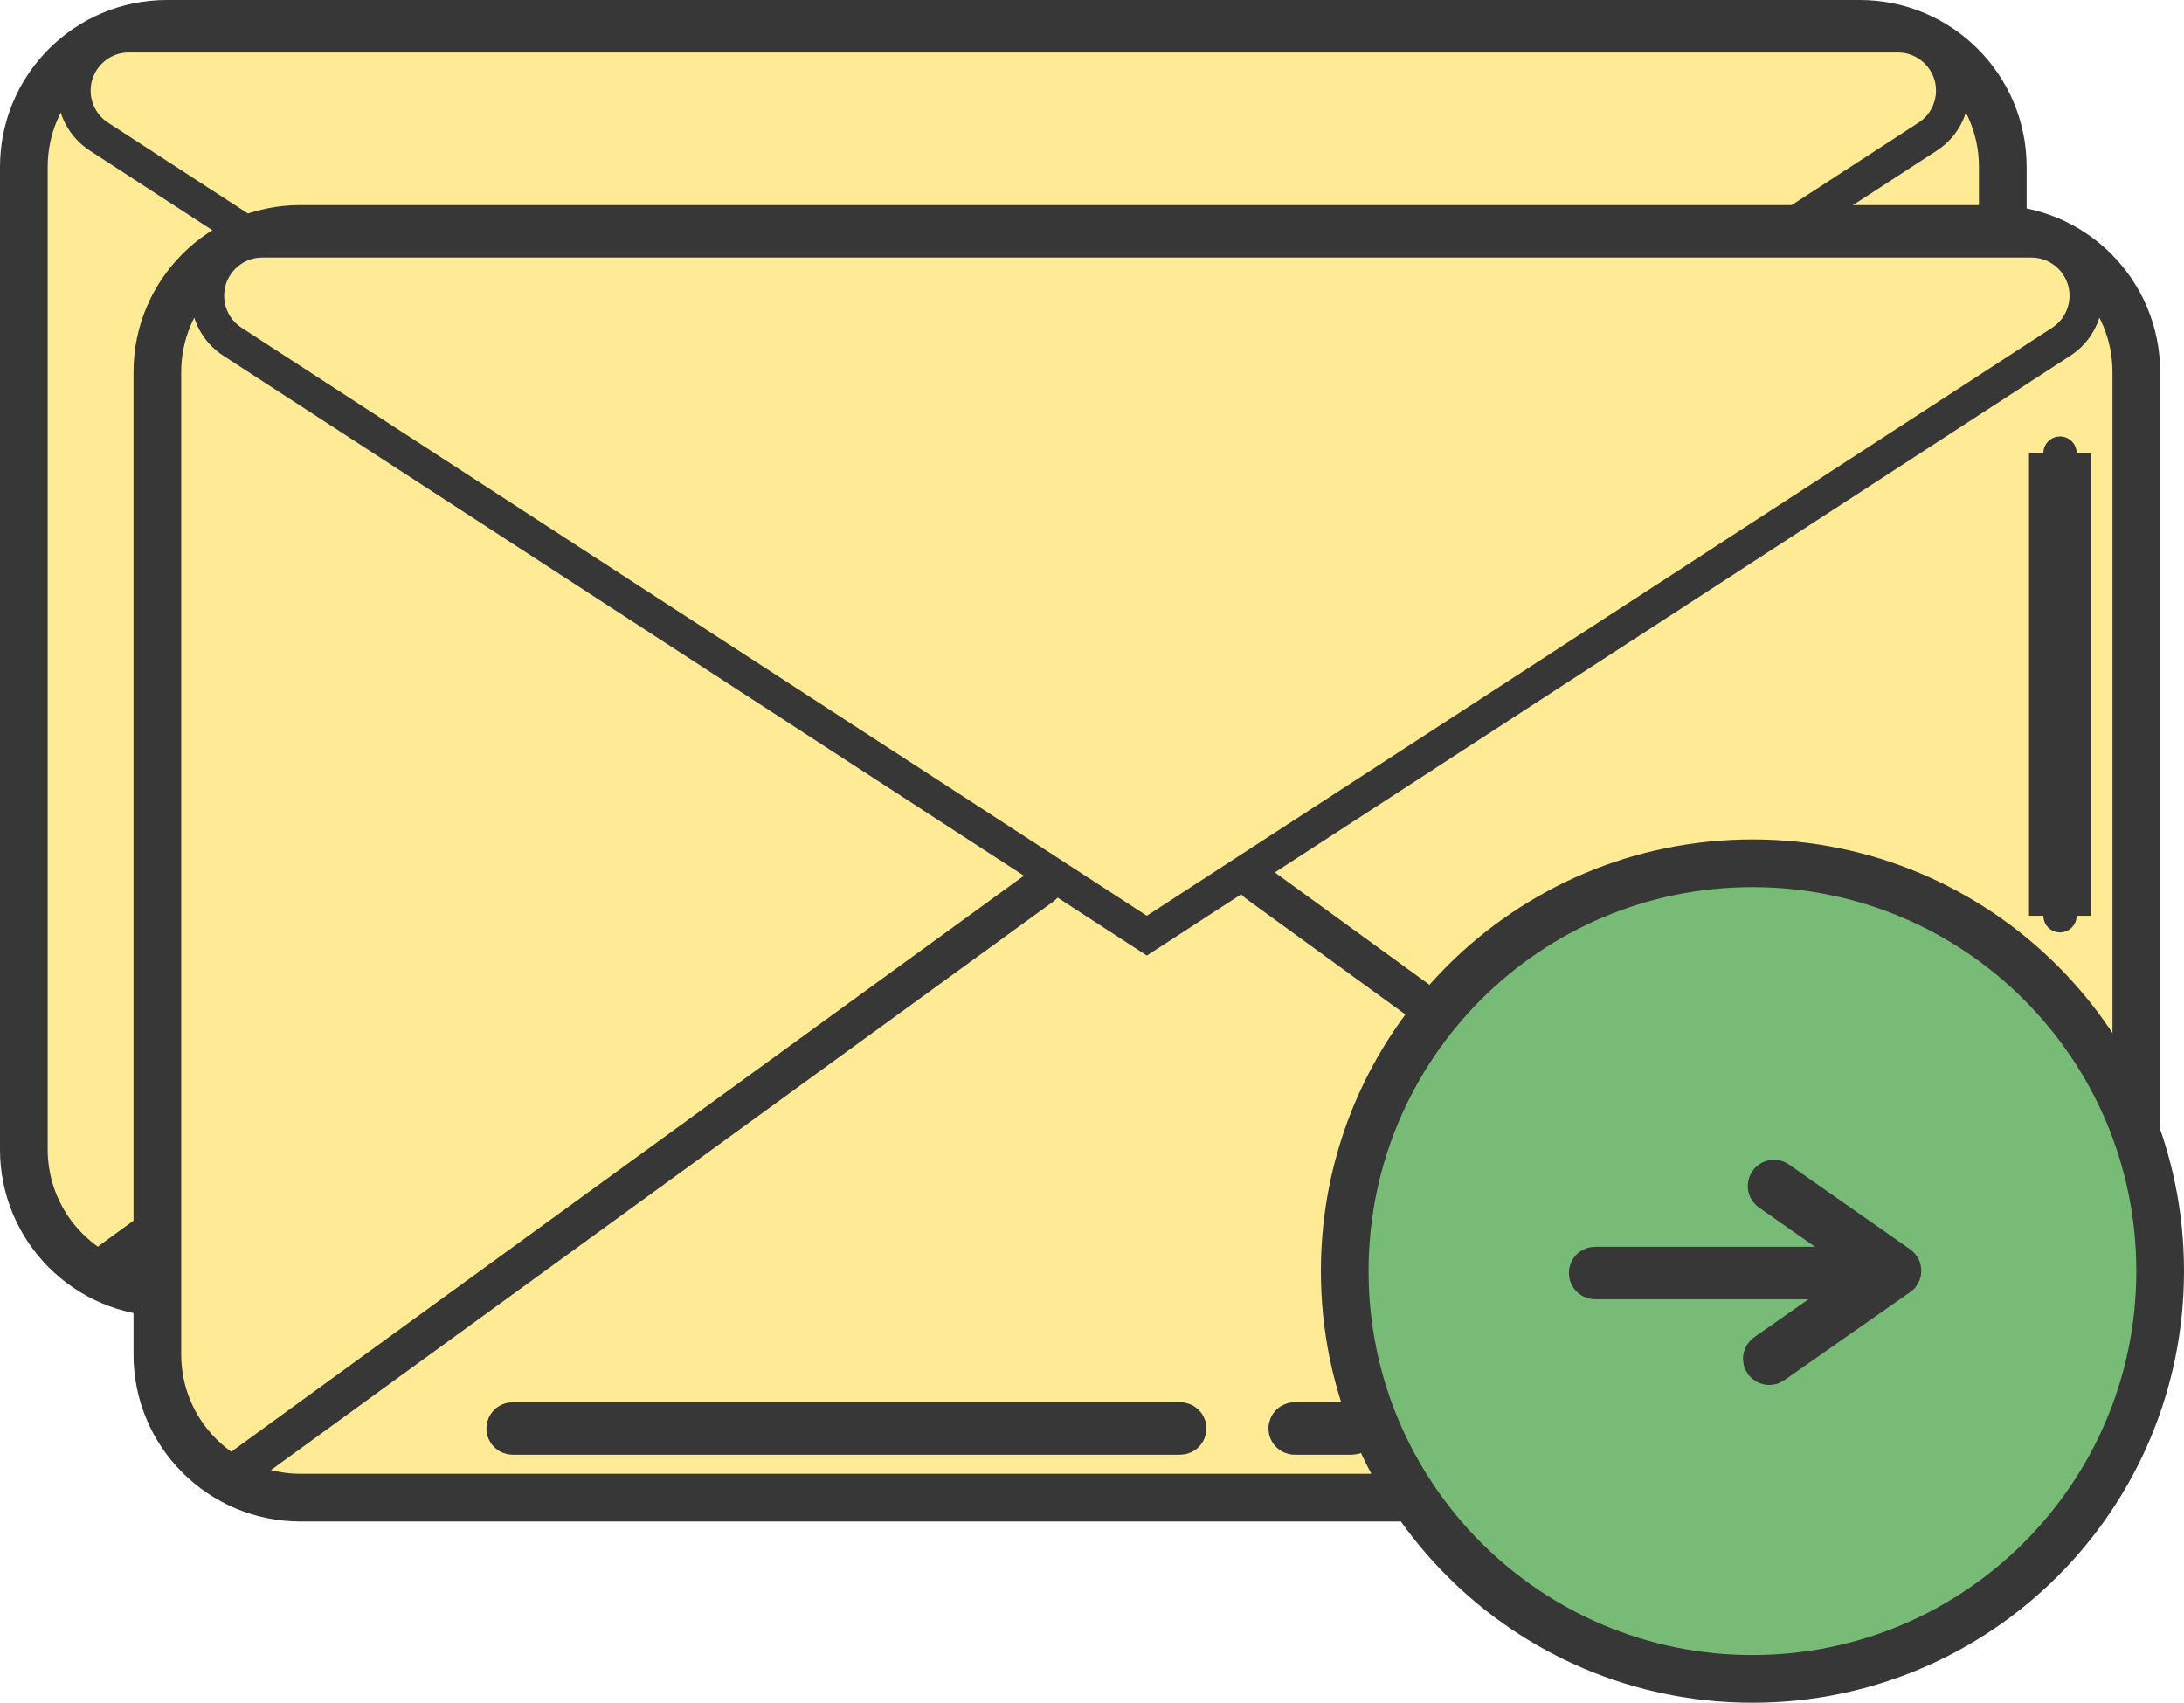
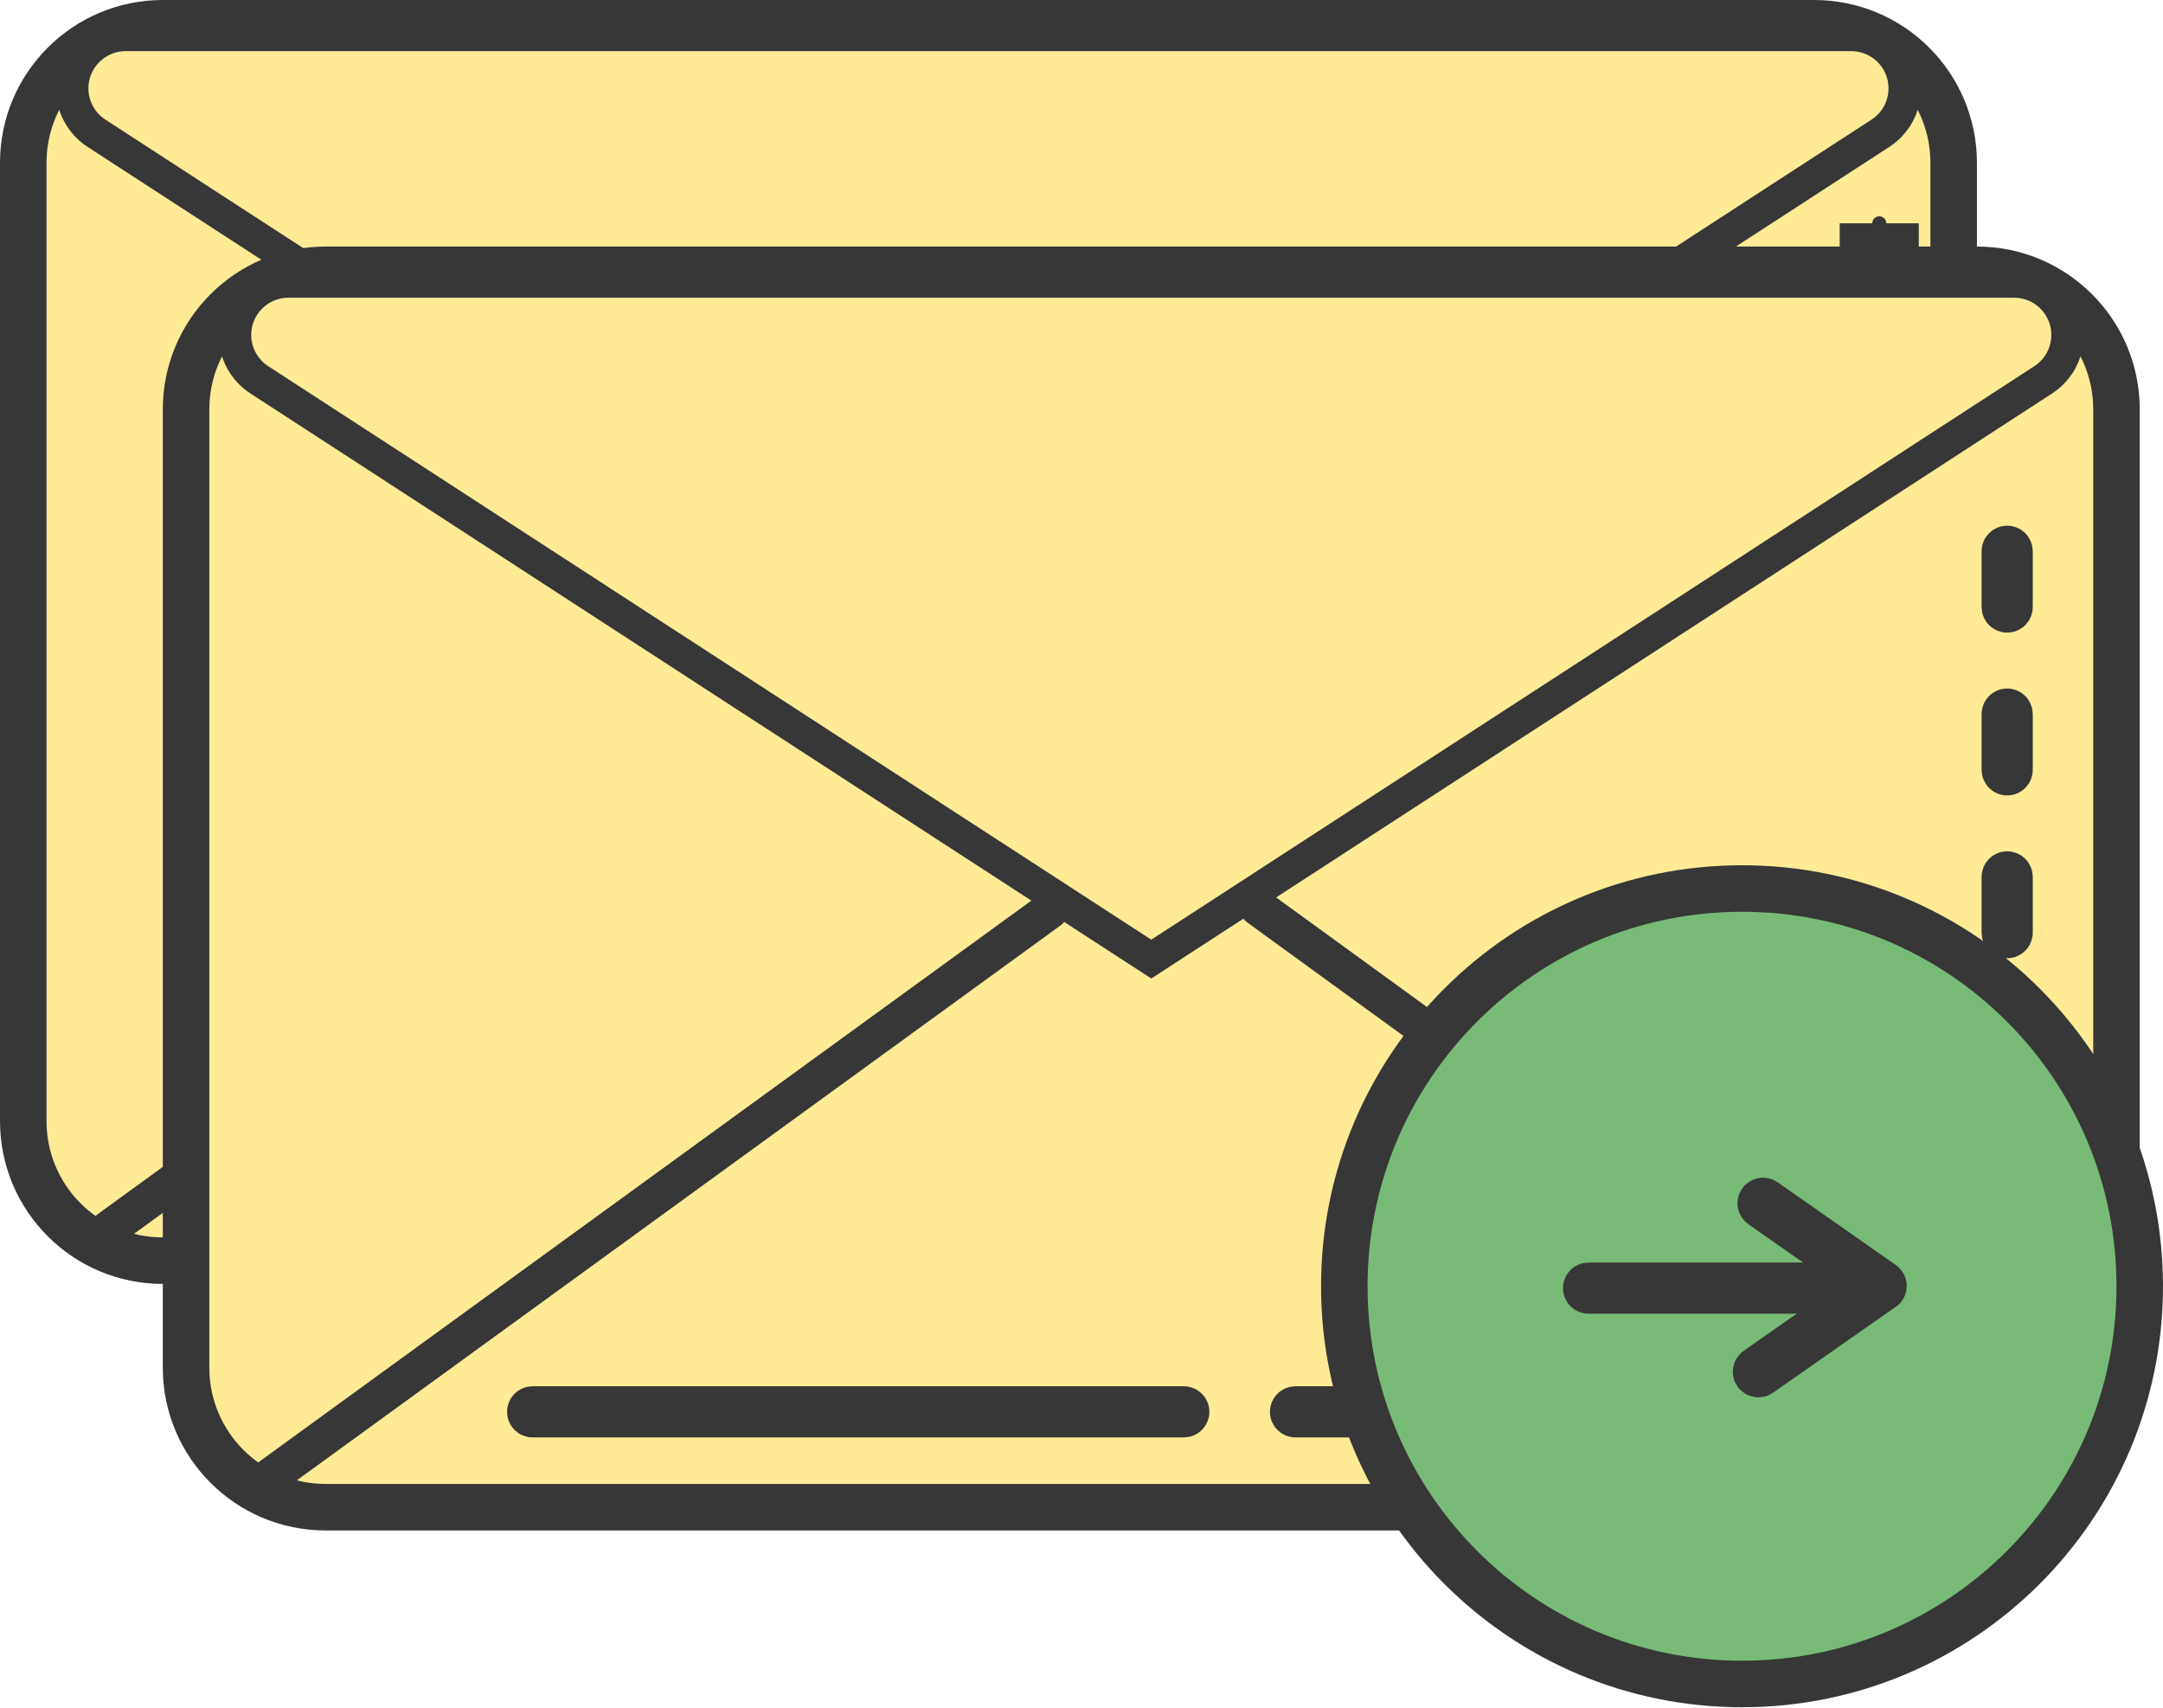
- <svg xmlns="http://www.w3.org/2000/svg" width="458px" height="357px" viewBox="0 0 458 357" version="1.1">
+ <svg xmlns="http://www.w3.org/2000/svg" width="465px" height="367px" viewBox="0 0 465 367" version="1.1">
  <g id="Page-1" stroke="none" stroke-width="1" fill="none" fill-rule="evenodd">
    <g id="Group-2" stroke="#373737">
      <g id="Group">
        <rect id="Rectangle" stroke-width="10" fill="#FFEA96" x="5" y="5" width="415" height="266" rx="30" />
        <path d="M212.5,6.827 L404.256,131.355 C409.583,134.814 411.096,141.937 407.637,147.263 C405.516,150.529 401.887,152.5 397.993,152.5 L27.007,152.5 C20.656,152.5 15.507,147.351 15.507,141 C15.507,137.106 17.478,133.476 20.744,131.355 L212.5,6.827 Z" id="Triangle" stroke-width="7" fill="#FFEA96" transform="translate(212.5, 80) scale(1, -1) translate(-212.5, -80) " />
        <rect id="Rectangle" stroke-width="7" transform="translate(106.6987, 203.0727) rotate(54) translate(-106.6987, -203.0727) " x="106.699" y="99.073" width="1" height="208" rx="0.5" />
        <rect id="Rectangle" stroke-width="7" fill="#D8D8D8" transform="translate(319, 201.5) scale(-1, 1) rotate(54) translate(-319, -201.5) " x="319.5" y="98.5" width="1" height="206" rx="0.5" />
        <rect id="Rectangle" stroke-width="10" fill="#D8D8D8" x="79" y="256" width="141" height="1" rx="0.5" />
-         <path d="M355.5,102 L452.5,102 C451.672,102 451,101.328 451,100.5 C451,99.672 451.672,99 452.5,99 L355.5,99 C356.328,99 357,99.672 357,100.5 C357,101.328 356.328,102 355.5,102 Z" id="Rectangle" stroke-width="10" fill="#D8D8D8" transform="translate(404, 100.5) rotate(-270) translate(-404, -100.5) " />
+         <path d="M353.5,102 L454.5,102 C452.567,102 451,100.433 451,98.5 C451,96.567 452.567,95 454.5,95 L353.5,95 C355.433,95 357,96.567 357,98.5 C357,100.433 355.433,102 353.5,102 Z" id="Rectangle" stroke-width="10" fill="#D8D8D8" transform="translate(404, 98.5) rotate(-270) translate(-404, -98.5) " />
        <rect id="Rectangle" stroke-width="10" fill="#D8D8D8" x="279" y="249" width="13" height="1" rx="0.5" />
        <rect id="Rectangle" stroke-width="10" fill="#D8D8D8" x="315" y="249" width="13" height="1" rx="0.5" />
        <rect id="Rectangle" stroke-width="10" fill="#D8D8D8" transform="translate(400, 216) rotate(-270) translate(-400, -216) " x="393.5" y="217.5" width="13" height="1" rx="0.5" />
        <rect id="Rectangle" stroke-width="10" fill="#D8D8D8" transform="translate(400, 178.5) rotate(-270) translate(-400, -178.5) " x="394" y="180" width="12" height="1" rx="0.5" />
        <rect id="Rectangle" stroke-width="10" fill="#D8D8D8" x="243" y="256" width="13" height="1" rx="0.5" />
      </g>
-       <g id="Group" transform="translate(28, 43)">
+       <g id="Group" transform="translate(35, 53)">
        <rect id="Rectangle" stroke-width="10" fill="#FFEA96" x="5" y="5" width="415" height="266" rx="30" />
        <path d="M212.5,6.827 L404.256,131.355 C409.583,134.814 411.096,141.937 407.637,147.263 C405.516,150.529 401.887,152.5 397.993,152.5 L27.007,152.5 C20.656,152.5 15.507,147.351 15.507,141 C15.507,137.106 17.478,133.476 20.744,131.355 L212.5,6.827 Z" id="Triangle" stroke-width="7" fill="#FFEA96" transform="translate(212.5, 80) scale(1, -1) translate(-212.5, -80) " />
        <rect id="Rectangle" stroke-width="7" transform="translate(106.6987, 203.0727) rotate(54) translate(-106.6987, -203.0727) " x="106.699" y="99.073" width="1" height="208" rx="0.5" />
        <rect id="Rectangle" stroke-width="7" fill="#D8D8D8" transform="translate(319, 201.5) scale(-1, 1) rotate(54) translate(-319, -201.5) " x="319.5" y="98.5" width="1" height="206" rx="0.5" />
-         <rect id="Rectangle" stroke-width="10" fill="#D8D8D8" x="79" y="256" width="141" height="1" rx="0.5" />
-         <path d="M355.5,102 L452.5,102 C451.672,102 451,101.328 451,100.5 C451,99.672 451.672,99 452.5,99 L355.5,99 C356.328,99 357,99.672 357,100.5 C357,101.328 356.328,102 355.5,102 Z" id="Rectangle" stroke-width="10" fill="#D8D8D8" transform="translate(404, 100.5) rotate(-270) translate(-404, -100.5) " />
+         <rect id="Rectangle" stroke-width="10" fill="#D8D8D8" x="79" y="250" width="141" height="1" rx="0.5" />
        <rect id="Rectangle" stroke-width="10" fill="#D8D8D8" x="279" y="249" width="13" height="1" rx="0.5" />
        <rect id="Rectangle" stroke-width="10" fill="#D8D8D8" x="315" y="249" width="13" height="1" rx="0.5" />
        <rect id="Rectangle" stroke-width="10" fill="#D8D8D8" transform="translate(400, 216) rotate(-270) translate(-400, -216) " x="393.5" y="217.5" width="13" height="1" rx="0.5" />
        <rect id="Rectangle" stroke-width="10" fill="#D8D8D8" transform="translate(400, 178.5) rotate(-270) translate(-400, -178.5) " x="394" y="180" width="12" height="1" rx="0.5" />
-         <rect id="Rectangle" stroke-width="10" fill="#D8D8D8" x="243" y="256" width="13" height="1" rx="0.5" />
+         <rect id="Rectangle" stroke-width="10" fill="#D8D8D8" x="243" y="250" width="13" height="1" rx="0.5" />
+         <rect id="Rectangle" stroke-width="10" fill="#D8D8D8" transform="translate(400.5, 141.5) rotate(90) translate(-400.5, -141.5) " x="394" y="145" width="13" height="1" rx="0.5" />
+         <rect id="Rectangle" stroke-width="10" fill="#D8D8D8" transform="translate(400.5, 106.5) rotate(90) translate(-400.5, -106.5) " x="394" y="110" width="13" height="1" rx="0.5" />
+         <rect id="Rectangle" stroke-width="10" fill="#D8D8D8" transform="translate(400.5, 71.5) rotate(90) translate(-400.5, -71.5) " x="394" y="75" width="13" height="1" rx="0.5" />
      </g>
-       <circle id="Oval" stroke-width="10" fill="#77BB76" cx="367.5" cy="266.5" r="85.5" />
-       <rect id="Rectangle" stroke-width="10" fill="#D8D8D8" x="334" y="266.404" width="61" height="1" rx="0.5" />
-       <rect id="Rectangle" stroke-width="10" fill="#D8D8D8" transform="translate(385, 257.1409) rotate(35) translate(-385, -257.1409) " x="369" y="257.141" width="32" height="1" rx="0.5" />
-       <rect id="Rectangle" stroke-width="10" fill="#D8D8D8" transform="translate(384, 276.4038) scale(1, -1) rotate(35) translate(-384, -276.4038) " x="368" y="276.404" width="32" height="1" rx="0.5" />
+       <circle id="Oval" stroke-width="10" fill="#77BB76" cx="374.5" cy="276.5" r="85.5" />
+       <rect id="Rectangle" stroke-width="10" fill="#D8D8D8" x="341" y="276.404" width="61" height="1" rx="0.5" />
+       <rect id="Rectangle" stroke-width="10" fill="#D8D8D8" transform="translate(392, 267.1409) rotate(35) translate(-392, -267.1409) " x="376" y="267.141" width="32" height="1" rx="0.5" />
+       <rect id="Rectangle" stroke-width="10" fill="#D8D8D8" transform="translate(391, 286.4038) scale(1, -1) rotate(35) translate(-391, -286.4038) " x="375" y="286.404" width="32" height="1" rx="0.5" />
    </g>
  </g>
</svg>
